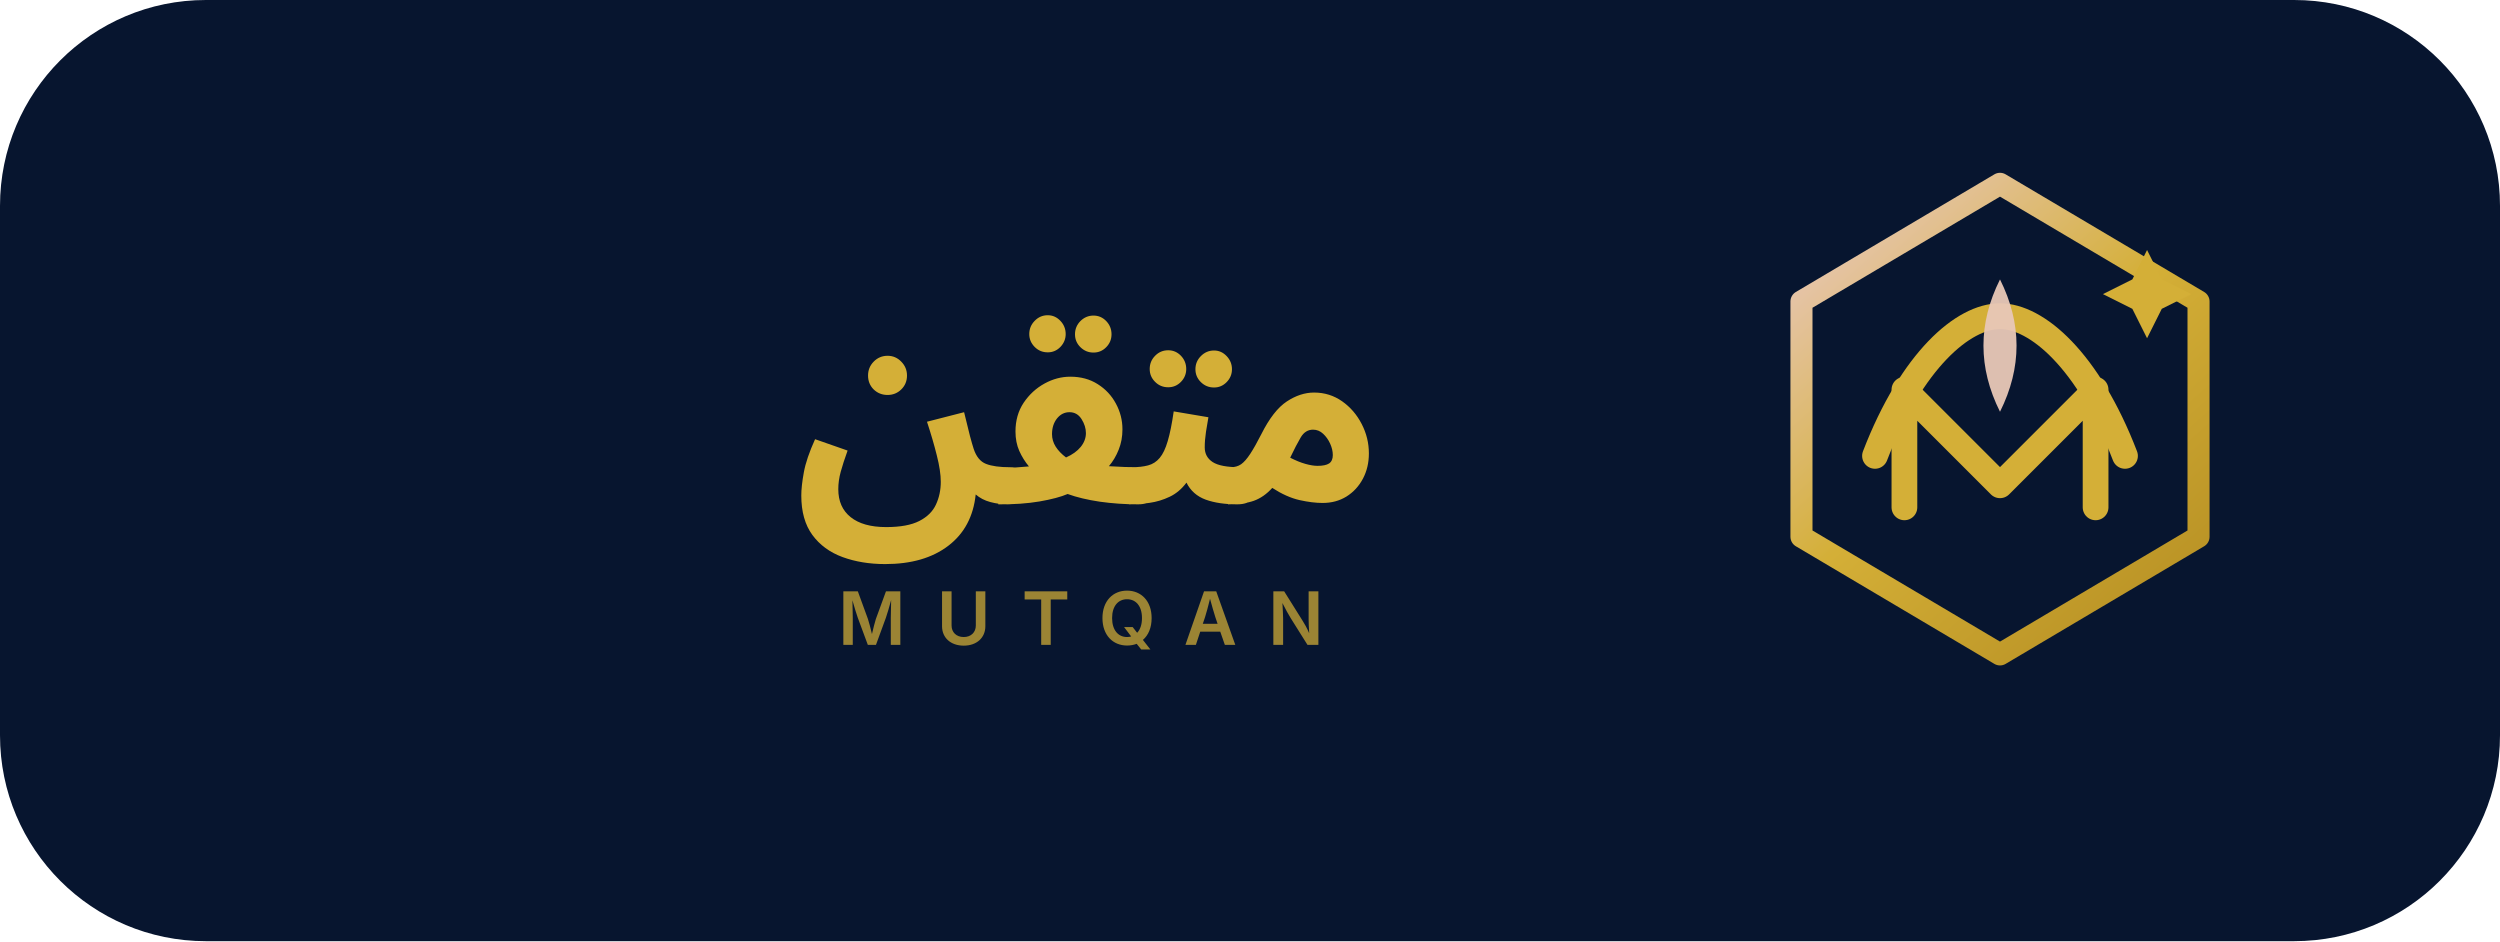
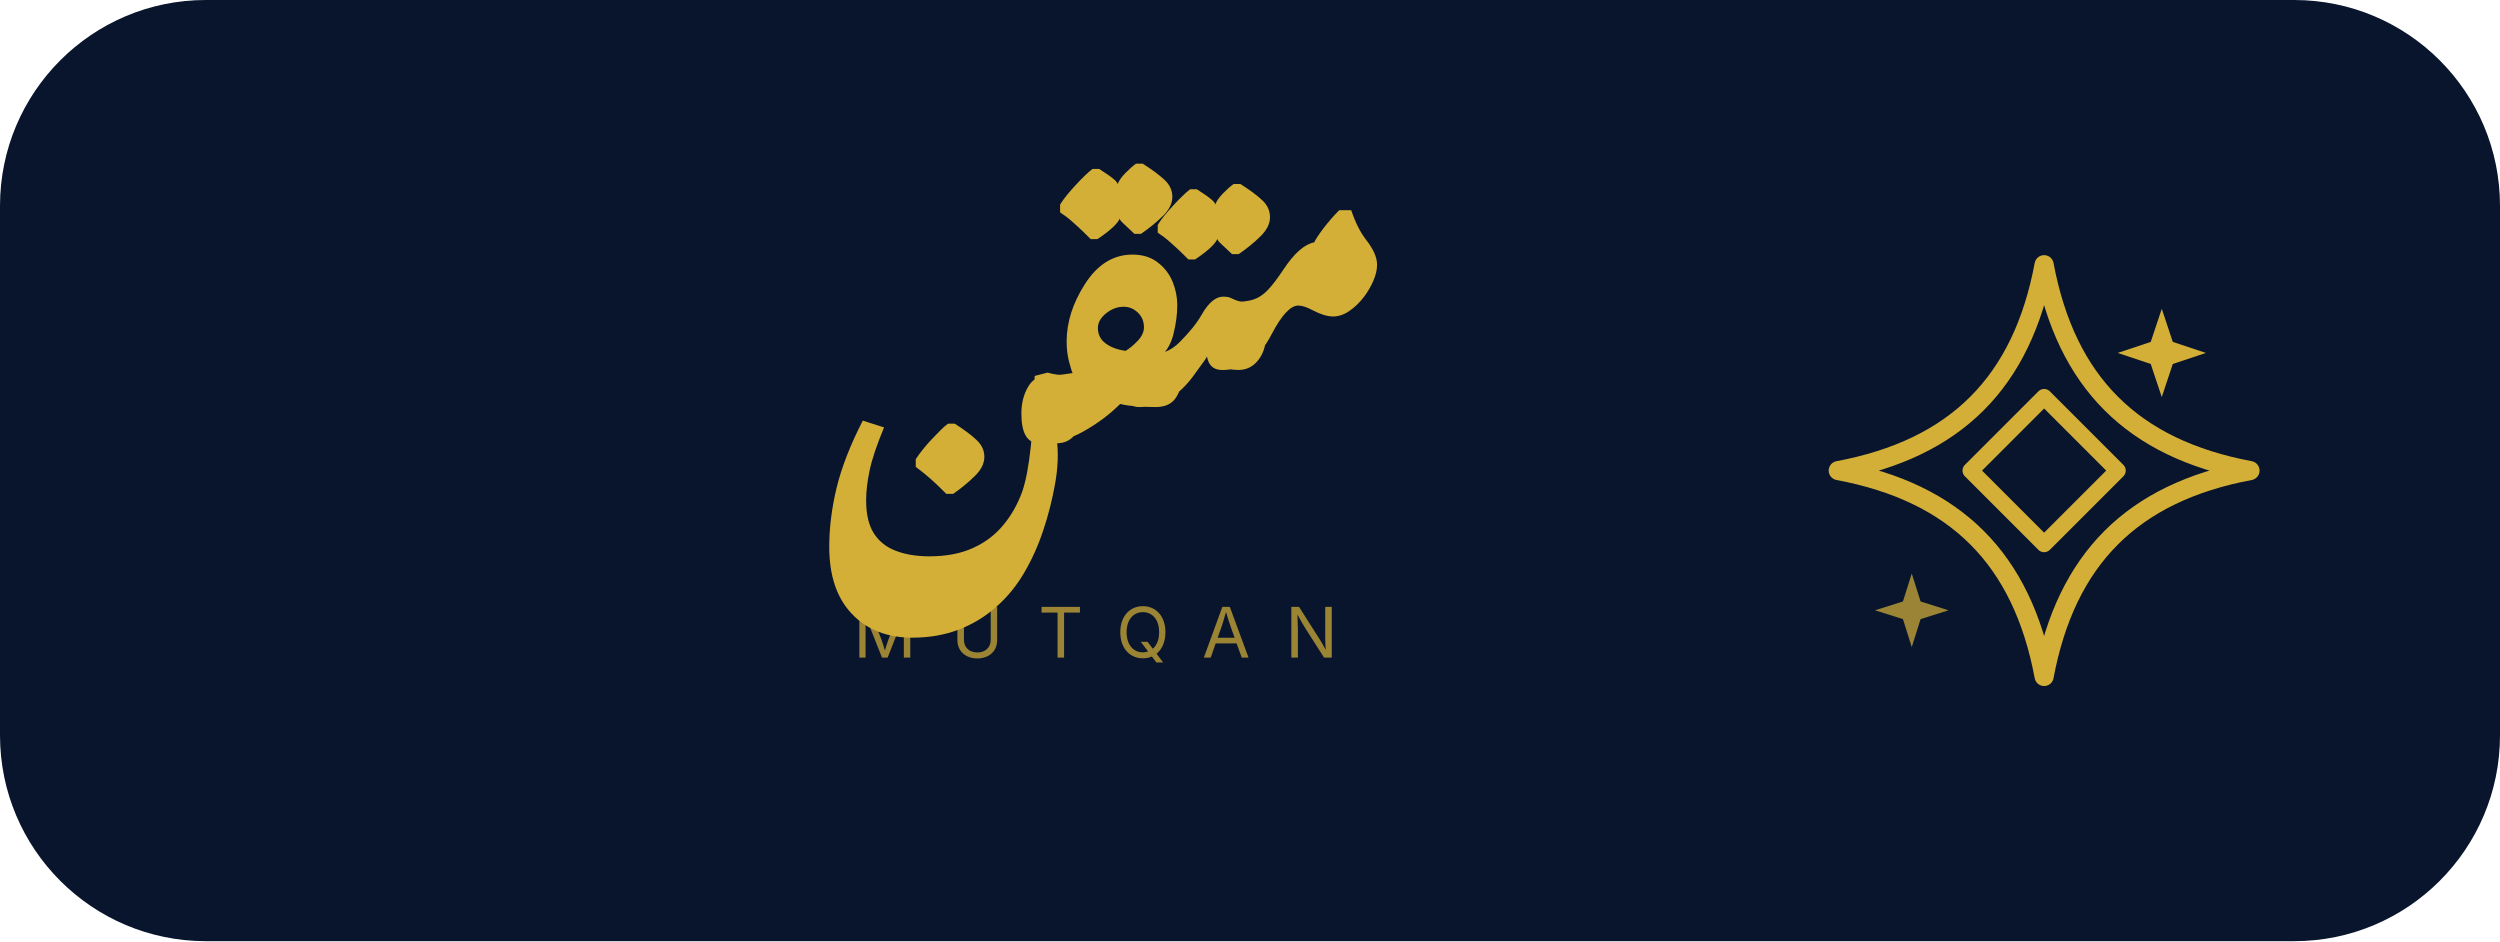
- <svg xmlns="http://www.w3.org/2000/svg" width="340" height="128" viewBox="0 0 340 128" fill="none" role="img" aria-label="Mutqan gold logo on dark background">
-   <rect width="340" height="128" rx="28" fill="#07152F" />
-   <defs>
-     <linearGradient id="g" x1="248" y1="30" x2="296" y2="84" gradientUnits="userSpaceOnUse">
-       <stop stop-color="#E8C7B7" />
-       <stop offset="0.48" stop-color="#D4AF37" />
-       <stop offset="1" stop-color="#B89124" />
-     </linearGradient>
-   </defs>
-   <path d="M272 25L299 41V73L272 89L245 73V41L272 25Z" stroke="url(#g)" stroke-width="3" stroke-linejoin="round" />
-   <path d="M255 62C260 49 267 43 272 43C277 43 284 49 289 62" stroke="#D4AF37" stroke-width="3.5" stroke-linecap="round" stroke-linejoin="round" />
-   <path d="M259 69V53L272 66L285 53V69" stroke="#D4AF37" stroke-width="3.5" stroke-linecap="round" stroke-linejoin="round" />
-   <path d="M272 38C269 44 269 50 272 56C275 50 275 44 272 38Z" fill="#E8C7B7" opacity="0.95" />
-   <path d="M292 34L294 38L298 40L294 42L292 46L290 42L286 40L290 38L292 34Z" fill="#D4AF37" />
-   <text x="148" y="58" text-anchor="middle" dominant-baseline="middle" fill="#D4AF37" style="font-family:'IBM Plex Sans Arabic','Tajawal','Noto Sans Arabic',sans-serif;font-size:36px;font-weight:800;letter-spacing:-0.035em">متقن</text>
-   <text x="147" y="84" text-anchor="middle" dominant-baseline="middle" fill="rgba(212,175,55,0.72)" style="font-family:'Inter',system-ui,sans-serif;font-size:10px;font-weight:600;letter-spacing:0.42em">MUTQAN</text>
+ <svg xmlns="http://www.w3.org/2000/svg" width="340" height="128" viewBox="0 0 340 128" fill="none" role="img" aria-label="Mutqan gold logo on navy background">
+   <rect width="340" height="128" rx="28" fill="#08152D" />
+   <g transform="translate(248 34)">
+     <path d="M30 2C33 18 42 27 58 30C42 33 33 42 30 58C27 42 18 33 2 30C18 27 27 18 30 2Z" stroke="#D4AF37" stroke-width="2.6" stroke-linecap="round" stroke-linejoin="round" />
+     <path d="M30 20L40 30L30 40L20 30L30 20Z" stroke="#D4AF37" stroke-width="2.2" stroke-linecap="round" stroke-linejoin="round" />
+     <path d="M46 8L47.5 12.5L52 14L47.5 15.5L46 20L44.5 15.5L40 14L44.5 12.5L46 8Z" fill="#D4AF37" />
+     <path d="M12 44L13.2 47.8L17 49L13.2 50.2L12 54L10.8 50.2L7 49L10.8 47.8L12 44Z" fill="#D4AF37" opacity="0.72" />
+   </g>
+   <text x="150" y="58" text-anchor="middle" dominant-baseline="middle" fill="#D4AF37" style="font-family:'Aref Ruqaa','Noto Nastaliq Urdu','IBM Plex Sans Arabic','Tajawal','Noto Sans Arabic',sans-serif;font-size:40px;font-weight:700;letter-spacing:-0.055em">متقن</text>
+   <text x="149" y="86" text-anchor="middle" dominant-baseline="middle" fill="rgba(212,175,55,0.72)" style="font-family:'Inter',system-ui,sans-serif;font-size:9.5px;font-weight:400;letter-spacing:0.5em">MUTQAN</text>
</svg>
